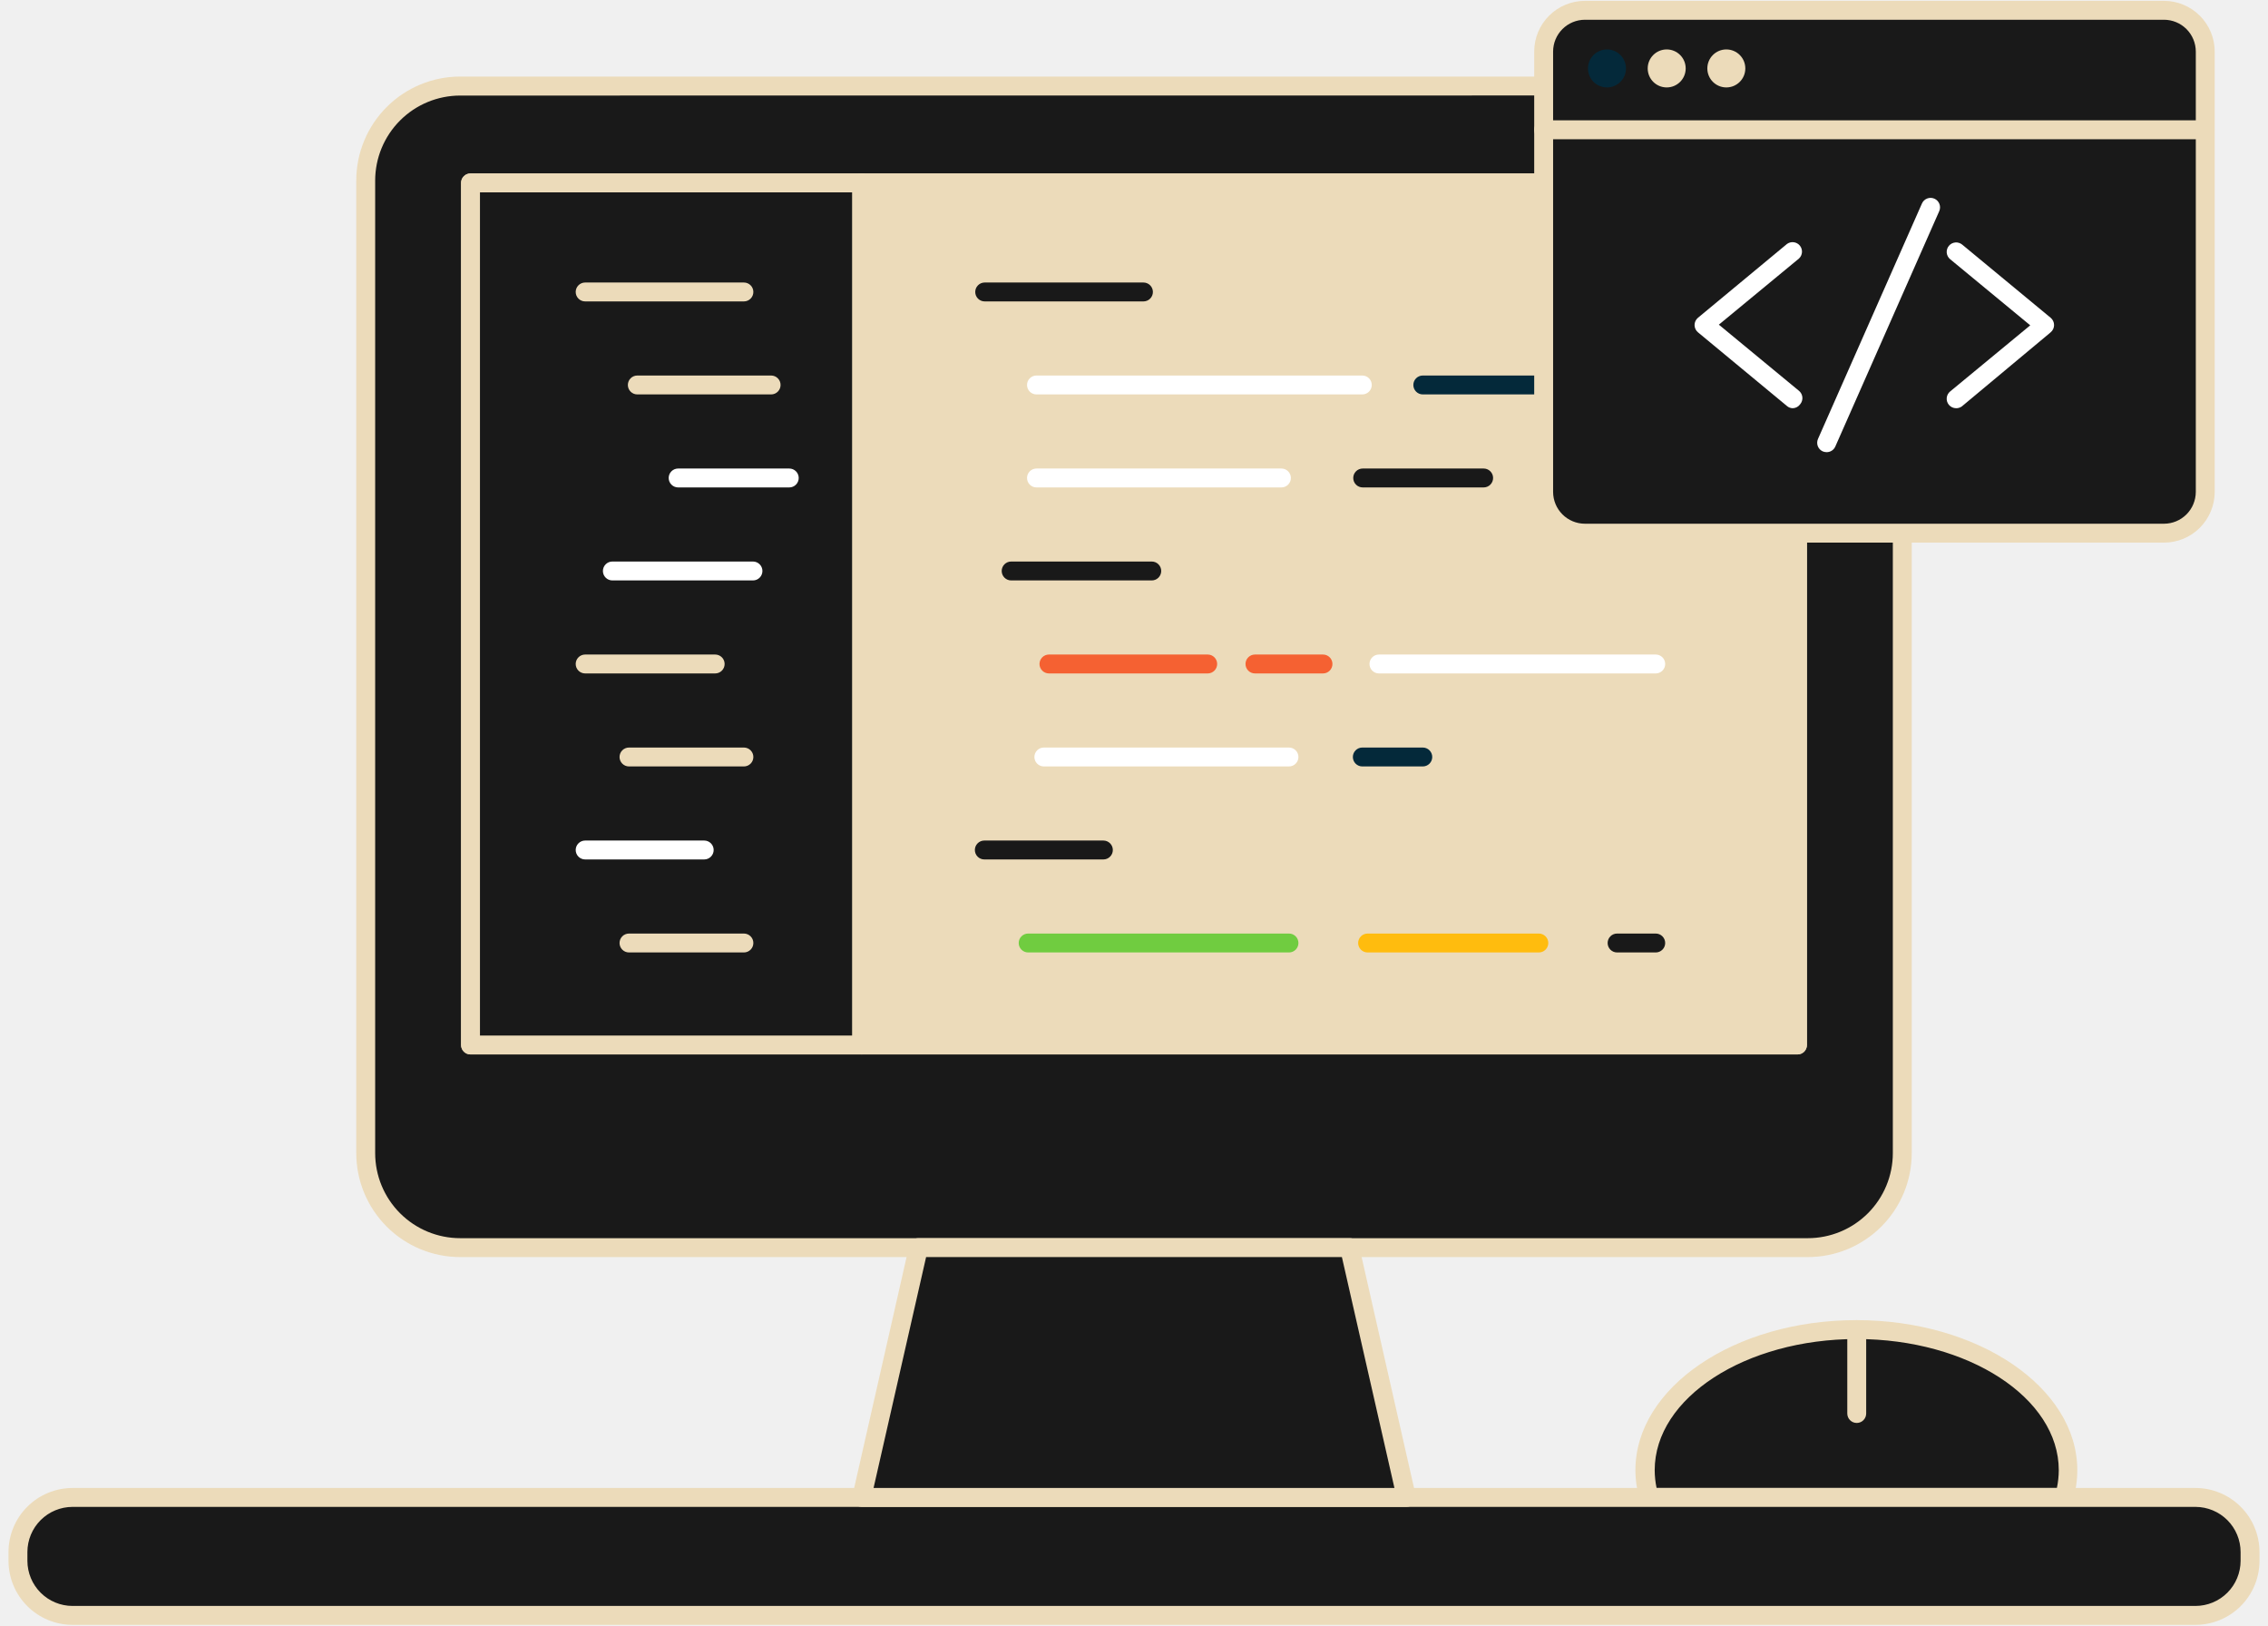
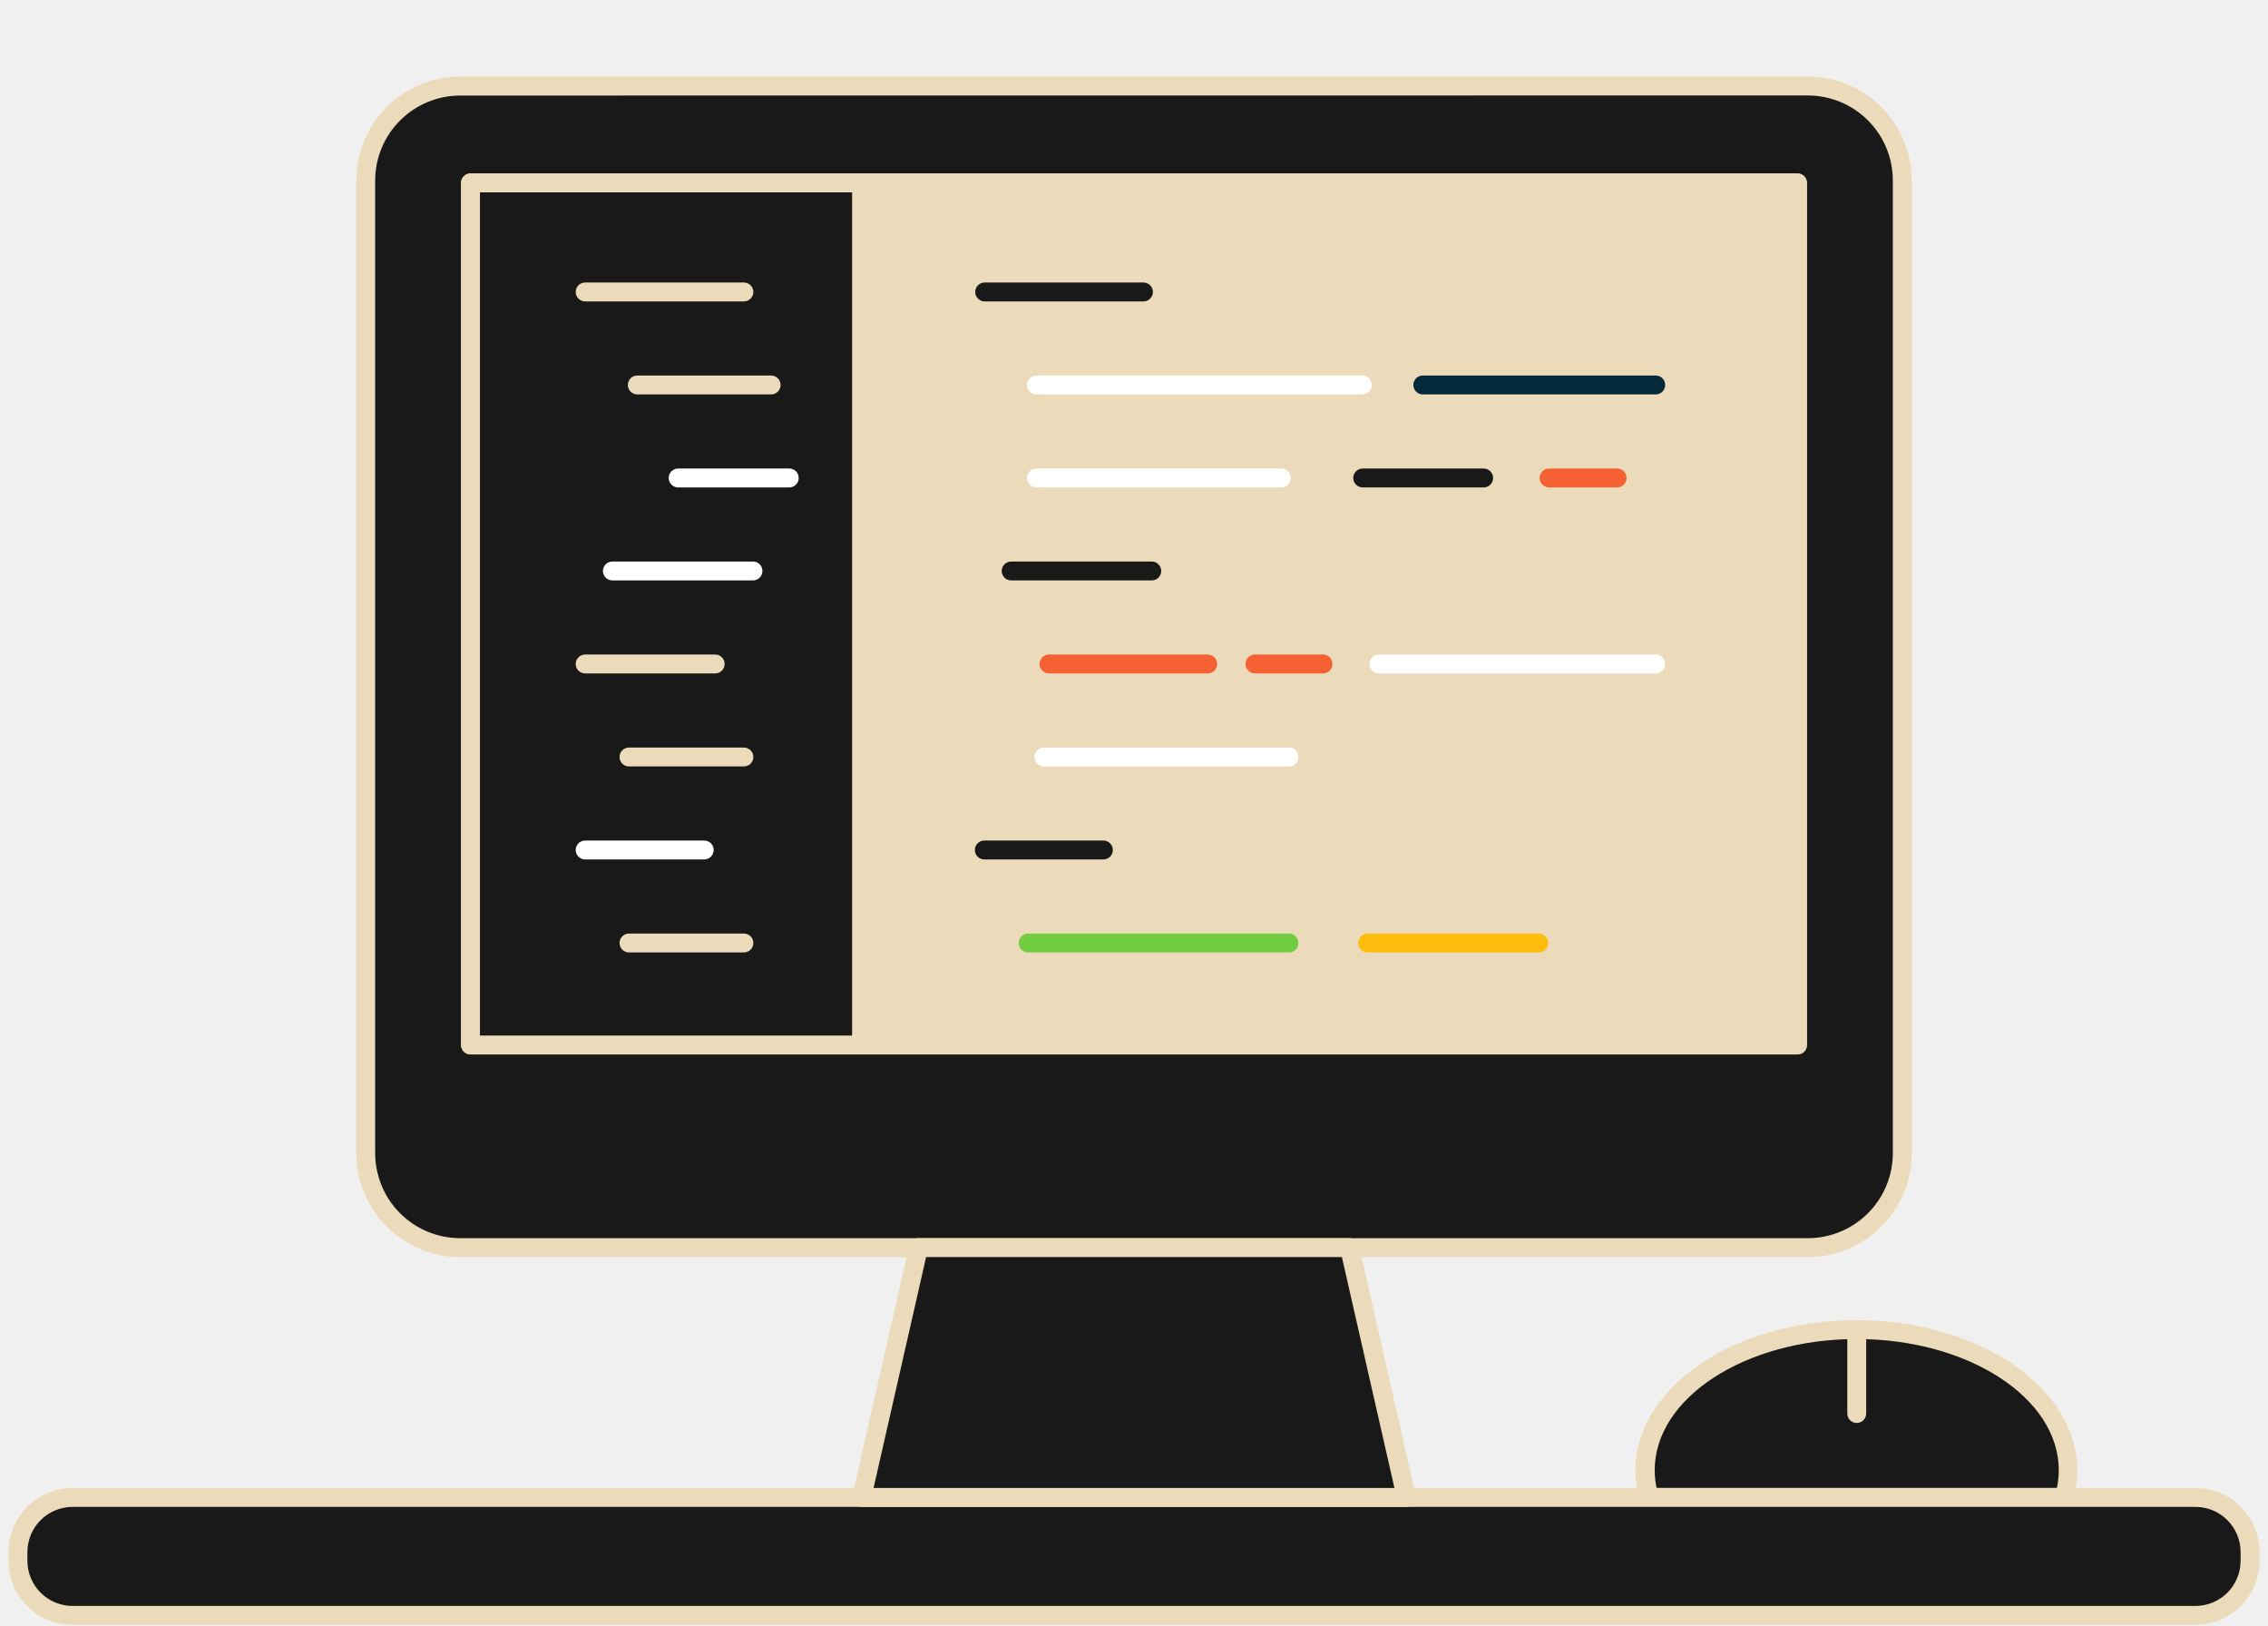
<svg xmlns="http://www.w3.org/2000/svg" width="240" height="172" viewBox="0 0 240 172" fill="none">
  <path d="M218.44 158.43C218.715 157.495 218.856 156.525 218.86 155.55C218.86 147.33 208.86 140.67 196.48 140.67C184.1 140.67 174.1 147.33 174.1 155.55C174.102 156.526 174.247 157.496 174.53 158.43H218.44Z" fill="#191919" />
  <path d="M218.44 159.43H174.53C174.307 159.439 174.087 159.373 173.906 159.242C173.725 159.112 173.592 158.924 173.53 158.71C173.223 157.685 173.065 156.62 173.06 155.55C173.06 146.79 183.55 139.67 196.44 139.67C209.33 139.67 219.82 146.79 219.82 155.55C219.82 156.621 219.661 157.686 219.35 158.71C219.292 158.91 219.173 159.086 219.01 159.215C218.847 159.345 218.648 159.42 218.44 159.43ZM175.3 157.43H217.66C217.79 156.812 217.857 156.182 217.86 155.55C217.86 147.89 208.27 141.67 196.48 141.67C184.69 141.67 175.1 147.89 175.1 155.55C175.103 156.182 175.17 156.812 175.3 157.43Z" fill="#ECDBBA" />
  <path d="M196.48 150.55C196.215 150.55 195.96 150.445 195.773 150.257C195.585 150.07 195.48 149.815 195.48 149.55V140.67C195.48 140.405 195.585 140.15 195.773 139.963C195.96 139.775 196.215 139.67 196.48 139.67C196.745 139.67 197 139.775 197.187 139.963C197.375 140.15 197.48 140.405 197.48 140.67V149.55C197.48 149.815 197.375 150.07 197.187 150.257C197 150.445 196.745 150.55 196.48 150.55Z" fill="#ECDBBA" />
  <path d="M232.33 158.43H7.67C4.483 158.43 1.9 161.013 1.9 164.2V165.14C1.9 168.327 4.483 170.91 7.67 170.91H232.33C235.517 170.91 238.1 168.327 238.1 165.14V164.2C238.1 161.013 235.517 158.43 232.33 158.43Z" fill="#191919" />
  <path d="M232.33 171.91H7.67C5.875 171.907 4.155 171.193 2.886 169.924C1.617 168.655 0.903 166.935 0.9 165.14V164.2C0.903 162.405 1.617 160.685 2.886 159.416C4.155 158.147 5.875 157.433 7.67 157.43H232.33C234.125 157.433 235.845 158.147 237.114 159.416C238.383 160.685 239.097 162.405 239.1 164.2V165.14C239.097 166.935 238.383 168.655 237.114 169.924C235.845 171.193 234.125 171.907 232.33 171.91ZM7.67 159.43C6.406 159.433 5.194 159.936 4.3 160.83C3.406 161.724 2.903 162.936 2.9 164.2V165.14C2.903 166.404 3.406 167.616 4.3 168.51C5.194 169.404 6.406 169.907 7.67 169.91H232.33C233.594 169.907 234.806 169.404 235.7 168.51C236.594 167.616 237.097 166.404 237.1 165.14V164.2C237.097 162.936 236.594 161.724 235.7 160.83C234.806 159.936 233.594 159.433 232.33 159.43H7.67Z" fill="#ECDBBA" />
  <path d="M191.3 9.11H48.7C43.183 9.11 38.71 13.583 38.71 19.1V122.01C38.71 127.527 43.183 132 48.7 132H191.3C196.817 132 201.29 127.527 201.29 122.01V19.1C201.29 13.583 196.817 9.11 191.3 9.11Z" fill="#191919" />
  <path d="M191.3 133H48.7C45.783 133 42.985 131.841 40.922 129.778C38.859 127.715 37.7 124.917 37.7 122V19.1C37.7 16.183 38.859 13.385 40.922 11.322C42.985 9.259 45.783 8.1 48.7 8.1H191.3C194.217 8.1 197.015 9.259 199.078 11.322C201.141 13.385 202.3 16.183 202.3 19.1V122C202.3 124.917 201.141 127.715 199.078 129.778C197.015 131.841 194.217 133 191.3 133ZM48.7 10.11C46.313 10.11 44.024 11.058 42.336 12.746C40.648 14.434 39.7 16.723 39.7 19.11V122C39.7 124.387 40.648 126.676 42.336 128.364C44.024 130.052 46.313 131 48.7 131H191.3C193.687 131 195.976 130.052 197.664 128.364C199.352 126.676 200.3 124.387 200.3 122V19.1C200.3 16.713 199.352 14.424 197.664 12.736C195.976 11.048 193.687 10.1 191.3 10.1L48.7 10.11Z" fill="#ECDBBA" />
  <path d="M148.82 158.43H91.18L97.2 132H142.8L148.82 158.43Z" fill="#191919" />
  <path d="M148.82 159.43H91.18C91.03 159.429 90.882 159.395 90.747 159.329C90.612 159.263 90.493 159.168 90.4 159.05C90.308 158.933 90.243 158.797 90.21 158.651C90.177 158.506 90.177 158.355 90.21 158.21L96.21 131.78C96.261 131.554 96.388 131.353 96.57 131.211C96.753 131.069 96.979 130.994 97.21 131H142.81C143.041 130.994 143.267 131.069 143.449 131.211C143.632 131.353 143.759 131.554 143.81 131.78L149.81 158.21C149.843 158.355 149.843 158.506 149.81 158.651C149.777 158.797 149.712 158.933 149.62 159.05C149.525 159.171 149.403 159.267 149.264 159.333C149.126 159.399 148.974 159.432 148.82 159.43ZM92.44 157.43H147.56L142 133H98L92.44 157.43Z" fill="#ECDBBA" />
  <path d="M190.2 19.35H49.79V110.56H190.2V19.35Z" fill="#191919" />
  <path d="M190.21 111.56H49.79C49.525 111.56 49.27 111.455 49.083 111.267C48.895 111.08 48.79 110.825 48.79 110.56V19.35C48.79 19.085 48.895 18.83 49.083 18.643C49.27 18.455 49.525 18.35 49.79 18.35H190.21C190.475 18.35 190.729 18.455 190.917 18.643C191.104 18.83 191.21 19.085 191.21 19.35V110.56C191.21 110.825 191.104 111.08 190.917 111.267C190.729 111.455 190.475 111.56 190.21 111.56ZM50.79 109.56H189.21V20.35H50.79V109.56Z" fill="#ECDBBA" />
  <path d="M91.18 19.35H49.79V110.56H91.18V19.35Z" fill="#191919" />
  <path d="M91.18 111.56H49.79C49.525 111.56 49.27 111.455 49.083 111.267C48.895 111.08 48.79 110.825 48.79 110.56V19.35C48.79 19.085 48.895 18.83 49.083 18.643C49.27 18.455 49.525 18.35 49.79 18.35H91.18C91.445 18.35 91.699 18.455 91.887 18.643C92.074 18.83 92.18 19.085 92.18 19.35V110.56C92.18 110.825 92.074 111.08 91.887 111.267C91.699 111.455 91.445 111.56 91.18 111.56ZM50.79 109.56H90.18V20.35H50.79V109.56Z" fill="#ECDBBA" />
  <path d="M190.2 19.35H91.18V110.56H190.2V19.35Z" fill="#ECDBBA" />
  <path d="M190.21 111.56H91.21C90.945 111.56 90.69 111.455 90.503 111.267C90.315 111.08 90.21 110.825 90.21 110.56V19.35C90.21 19.085 90.315 18.83 90.503 18.643C90.69 18.455 90.945 18.35 91.21 18.35H190.21C190.475 18.35 190.73 18.455 190.917 18.643C191.105 18.83 191.21 19.085 191.21 19.35V110.56C191.21 110.825 191.105 111.08 190.917 111.267C190.73 111.455 190.475 111.56 190.21 111.56ZM92.21 109.56H189.21V20.35H92.21V109.56Z" fill="#ECDBBA" />
  <path d="M78.72 31.89H61.92C61.655 31.89 61.4 31.785 61.213 31.597C61.025 31.41 60.92 31.155 60.92 30.89C60.92 30.625 61.025 30.37 61.213 30.183C61.4 29.995 61.655 29.89 61.92 29.89H78.72C78.985 29.89 79.24 29.995 79.427 30.183C79.615 30.37 79.72 30.625 79.72 30.89C79.72 31.155 79.615 31.41 79.427 31.597C79.24 31.785 78.985 31.89 78.72 31.89Z" fill="#ECDBBA" />
  <path d="M81.6 41.73H67.44C67.175 41.73 66.92 41.625 66.733 41.437C66.545 41.25 66.44 40.995 66.44 40.73C66.44 40.465 66.545 40.21 66.733 40.023C66.92 39.835 67.175 39.73 67.44 39.73H81.6C81.865 39.73 82.12 39.835 82.307 40.023C82.495 40.21 82.6 40.465 82.6 40.73C82.6 40.995 82.495 41.25 82.307 41.437C82.12 41.625 81.865 41.73 81.6 41.73Z" fill="#ECDBBA" />
  <path d="M83.52 51.57H71.76C71.495 51.57 71.24 51.465 71.053 51.277C70.865 51.09 70.76 50.835 70.76 50.57C70.76 50.305 70.865 50.05 71.053 49.863C71.24 49.675 71.495 49.57 71.76 49.57H83.52C83.785 49.57 84.04 49.675 84.227 49.863C84.415 50.05 84.52 50.305 84.52 50.57C84.52 50.835 84.415 51.09 84.227 51.277C84.04 51.465 83.785 51.57 83.52 51.57Z" fill="white" />
  <path d="M79.68 61.41H64.8C64.535 61.41 64.28 61.305 64.093 61.117C63.905 60.93 63.8 60.675 63.8 60.41C63.8 60.145 63.905 59.89 64.093 59.703C64.28 59.515 64.535 59.41 64.8 59.41H79.68C79.945 59.41 80.199 59.515 80.387 59.703C80.574 59.89 80.68 60.145 80.68 60.41C80.68 60.675 80.574 60.93 80.387 61.117C80.199 61.305 79.945 61.41 79.68 61.41Z" fill="white" />
  <path d="M75.68 71.25H61.92C61.655 71.25 61.4 71.145 61.213 70.957C61.025 70.77 60.92 70.515 60.92 70.25C60.92 69.985 61.025 69.73 61.213 69.543C61.4 69.355 61.655 69.25 61.92 69.25H75.68C75.945 69.25 76.2 69.355 76.387 69.543C76.575 69.73 76.68 69.985 76.68 70.25C76.68 70.515 76.575 70.77 76.387 70.957C76.2 71.145 75.945 71.25 75.68 71.25Z" fill="#ECDBBA" />
  <path d="M78.72 81.09H66.56C66.295 81.09 66.04 80.985 65.853 80.797C65.665 80.61 65.56 80.355 65.56 80.09C65.56 79.825 65.665 79.57 65.853 79.383C66.04 79.195 66.295 79.09 66.56 79.09H78.72C78.985 79.09 79.239 79.195 79.427 79.383C79.615 79.57 79.72 79.825 79.72 80.09C79.72 80.355 79.615 80.61 79.427 80.797C79.239 80.985 78.985 81.09 78.72 81.09Z" fill="#ECDBBA" />
  <path d="M74.52 90.93H61.92C61.655 90.93 61.4 90.825 61.213 90.637C61.025 90.45 60.92 90.195 60.92 89.93C60.92 89.665 61.025 89.41 61.213 89.223C61.4 89.035 61.655 88.93 61.92 88.93H74.52C74.785 88.93 75.04 89.035 75.227 89.223C75.415 89.41 75.52 89.665 75.52 89.93C75.52 90.195 75.415 90.45 75.227 90.637C75.04 90.825 74.785 90.93 74.52 90.93Z" fill="white" />
  <path d="M78.72 100.77H66.56C66.295 100.77 66.04 100.665 65.853 100.477C65.665 100.29 65.56 100.035 65.56 99.77C65.56 99.505 65.665 99.25 65.853 99.063C66.04 98.875 66.295 98.77 66.56 98.77H78.72C78.985 98.77 79.239 98.875 79.427 99.063C79.615 99.25 79.72 99.505 79.72 99.77C79.72 100.035 79.615 100.29 79.427 100.477C79.239 100.665 78.985 100.77 78.72 100.77Z" fill="#ECDBBA" />
  <path d="M121 31.89H104.2C103.935 31.89 103.68 31.785 103.493 31.597C103.305 31.41 103.2 31.155 103.2 30.89C103.2 30.625 103.305 30.37 103.493 30.183C103.68 29.995 103.935 29.89 104.2 29.89H121C121.265 29.89 121.52 29.995 121.707 30.183C121.895 30.37 122 30.625 122 30.89C122 31.155 121.895 31.41 121.707 31.597C121.52 31.785 121.265 31.89 121 31.89Z" fill="#191919" />
  <path d="M144.16 41.73H109.68C109.415 41.73 109.16 41.625 108.973 41.437C108.785 41.25 108.68 40.995 108.68 40.73C108.68 40.465 108.785 40.21 108.973 40.023C109.16 39.835 109.415 39.73 109.68 39.73H144.16C144.425 39.73 144.68 39.835 144.867 40.023C145.055 40.21 145.16 40.465 145.16 40.73C145.16 40.995 145.055 41.25 144.867 41.437C144.68 41.625 144.425 41.73 144.16 41.73Z" fill="white" />
  <path d="M135.6 51.57H109.68C109.415 51.57 109.16 51.465 108.973 51.277C108.785 51.09 108.68 50.835 108.68 50.57C108.68 50.305 108.785 50.05 108.973 49.863C109.16 49.675 109.415 49.57 109.68 49.57H135.6C135.865 49.57 136.12 49.675 136.307 49.863C136.495 50.05 136.6 50.305 136.6 50.57C136.6 50.835 136.495 51.09 136.307 51.277C136.12 51.465 135.865 51.57 135.6 51.57Z" fill="white" />
  <path d="M121.92 61.41H107C106.735 61.41 106.48 61.305 106.293 61.117C106.105 60.93 106 60.675 106 60.41C106 60.145 106.105 59.89 106.293 59.703C106.48 59.515 106.735 59.41 107 59.41H121.88C122.145 59.41 122.4 59.515 122.587 59.703C122.775 59.89 122.88 60.145 122.88 60.41C122.88 60.675 122.775 60.93 122.587 61.117C122.4 61.305 122.145 61.41 121.88 61.41H121.92Z" fill="#191919" />
  <path d="M127.84 71.25H111C110.735 71.25 110.48 71.145 110.293 70.957C110.105 70.77 110 70.515 110 70.25C110 69.985 110.105 69.73 110.293 69.543C110.48 69.355 110.735 69.25 111 69.25H127.8C128.065 69.25 128.32 69.355 128.507 69.543C128.695 69.73 128.8 69.985 128.8 70.25C128.8 70.515 128.695 70.77 128.507 70.957C128.32 71.145 128.065 71.25 127.8 71.25H127.84Z" fill="#F56132" />
  <path d="M136.4 81.09H110.46C110.195 81.09 109.94 80.985 109.753 80.797C109.565 80.61 109.46 80.355 109.46 80.09C109.46 79.825 109.565 79.57 109.753 79.383C109.94 79.195 110.195 79.09 110.46 79.09H136.4C136.665 79.09 136.92 79.195 137.107 79.383C137.295 79.57 137.4 79.825 137.4 80.09C137.4 80.355 137.295 80.61 137.107 80.797C136.92 80.985 136.665 81.09 136.4 81.09Z" fill="white" />
  <path d="M116.76 90.93H104.16C103.895 90.93 103.64 90.825 103.453 90.637C103.265 90.45 103.16 90.195 103.16 89.93C103.16 89.665 103.265 89.41 103.453 89.223C103.64 89.035 103.895 88.93 104.16 88.93H116.76C117.025 88.93 117.279 89.035 117.467 89.223C117.655 89.41 117.76 89.665 117.76 89.93C117.76 90.195 117.655 90.45 117.467 90.637C117.279 90.825 117.025 90.93 116.76 90.93Z" fill="#191919" />
  <path d="M136.4 100.77H108.8C108.535 100.77 108.28 100.665 108.093 100.477C107.905 100.29 107.8 100.035 107.8 99.77C107.8 99.505 107.905 99.25 108.093 99.063C108.28 98.875 108.535 98.77 108.8 98.77H136.4C136.665 98.77 136.919 98.875 137.107 99.063C137.294 99.25 137.4 99.505 137.4 99.77C137.4 100.035 137.294 100.29 137.107 100.477C136.919 100.665 136.665 100.77 136.4 100.77Z" fill="#70CC40" />
  <path d="M162.84 100.77H144.72C144.455 100.77 144.2 100.665 144.013 100.477C143.825 100.29 143.72 100.035 143.72 99.77C143.72 99.505 143.825 99.25 144.013 99.063C144.2 98.875 144.455 98.77 144.72 98.77H162.84C163.105 98.77 163.36 98.875 163.547 99.063C163.735 99.25 163.84 99.505 163.84 99.77C163.84 100.035 163.735 100.29 163.547 100.477C163.36 100.665 163.105 100.77 162.84 100.77Z" fill="#FFBC0E" />
  <path d="M157 51.57H144.2C143.935 51.57 143.68 51.465 143.493 51.277C143.305 51.09 143.2 50.835 143.2 50.57C143.2 50.305 143.305 50.05 143.493 49.863C143.68 49.675 143.935 49.57 144.2 49.57H157C157.265 49.57 157.52 49.675 157.707 49.863C157.895 50.05 158 50.305 158 50.57C158 50.835 157.895 51.09 157.707 51.277C157.52 51.465 157.265 51.57 157 51.57Z" fill="#191919" />
  <path d="M175.21 41.73H150.56C150.295 41.73 150.04 41.625 149.853 41.437C149.665 41.25 149.56 40.995 149.56 40.73C149.56 40.465 149.665 40.21 149.853 40.023C150.04 39.835 150.295 39.73 150.56 39.73H175.21C175.475 39.73 175.729 39.835 175.917 40.023C176.104 40.21 176.21 40.465 176.21 40.73C176.21 40.995 176.104 41.25 175.917 41.437C175.729 41.625 175.475 41.73 175.21 41.73Z" fill="#04293A" />
  <path d="M171.12 51.57H163.92C163.655 51.57 163.4 51.465 163.213 51.277C163.025 51.09 162.92 50.835 162.92 50.57C162.92 50.305 163.025 50.05 163.213 49.863C163.4 49.675 163.655 49.57 163.92 49.57H171.12C171.385 49.57 171.639 49.675 171.827 49.863C172.015 50.05 172.12 50.305 172.12 50.57C172.12 50.835 172.015 51.09 171.827 51.277C171.639 51.465 171.385 51.57 171.12 51.57Z" fill="#F56132" />
  <path d="M140 71.25H132.8C132.535 71.25 132.28 71.145 132.093 70.957C131.905 70.77 131.8 70.515 131.8 70.25C131.8 69.985 131.905 69.73 132.093 69.543C132.28 69.355 132.535 69.25 132.8 69.25H140C140.265 69.25 140.519 69.355 140.707 69.543C140.894 69.73 141 69.985 141 70.25C141 70.515 140.894 70.77 140.707 70.957C140.519 71.145 140.265 71.25 140 71.25Z" fill="#F56132" />
  <path d="M175.21 71.25H145.92C145.655 71.25 145.4 71.145 145.213 70.957C145.025 70.77 144.92 70.515 144.92 70.25C144.92 69.985 145.025 69.73 145.213 69.543C145.4 69.355 145.655 69.25 145.92 69.25H175.21C175.475 69.25 175.73 69.355 175.917 69.543C176.105 69.73 176.21 69.985 176.21 70.25C176.21 70.515 176.105 70.77 175.917 70.957C175.73 71.145 175.475 71.25 175.21 71.25Z" fill="white" />
-   <path d="M150.56 81.09H144.16C143.895 81.09 143.64 80.985 143.453 80.797C143.265 80.61 143.16 80.355 143.16 80.09C143.16 79.825 143.265 79.57 143.453 79.383C143.64 79.195 143.895 79.09 144.16 79.09H150.56C150.825 79.09 151.079 79.195 151.267 79.383C151.455 79.57 151.56 79.825 151.56 80.09C151.56 80.355 151.455 80.61 151.267 80.797C151.079 80.985 150.825 81.09 150.56 81.09Z" fill="#04293A" />
-   <path d="M175.21 100.77H171.12C170.855 100.77 170.6 100.665 170.413 100.477C170.225 100.29 170.12 100.035 170.12 99.77C170.12 99.505 170.225 99.25 170.413 99.063C170.6 98.875 170.855 98.77 171.12 98.77H175.21C175.475 98.77 175.729 98.875 175.917 99.063C176.105 99.25 176.21 99.505 176.21 99.77C176.21 100.035 176.105 100.29 175.917 100.477C175.729 100.665 175.475 100.77 175.21 100.77Z" fill="#191919" />
-   <path d="M228.98 1.09H167.71C165.302 1.09 163.35 3.042 163.35 5.45V52.05C163.35 54.458 165.302 56.41 167.71 56.41H228.98C231.388 56.41 233.34 54.458 233.34 52.05V5.45C233.34 3.042 231.388 1.09 228.98 1.09Z" fill="#191919" />
-   <path d="M229 57.41H167.71C166.289 57.407 164.927 56.842 163.923 55.837C162.918 54.833 162.352 53.471 162.35 52.05V5.45C162.352 4.029 162.918 2.667 163.923 1.663C164.927 0.658 166.289 0.093 167.71 0.09H229C230.421 0.093 231.782 0.658 232.787 1.663C233.792 2.667 234.357 4.029 234.36 5.45V52.05C234.357 53.471 233.792 54.833 232.787 55.837C231.782 56.842 230.421 57.407 229 57.41ZM167.71 2.09C166.82 2.093 165.966 2.447 165.337 3.077C164.707 3.707 164.352 4.56 164.35 5.45V52.05C164.352 52.94 164.707 53.793 165.337 54.423C165.966 55.053 166.82 55.407 167.71 55.41H229C229.89 55.407 230.743 55.053 231.373 54.423C232.002 53.793 232.357 52.94 232.36 52.05V5.45C232.357 4.56 232.002 3.707 231.373 3.077C230.743 2.447 229.89 2.093 229 2.09H167.71Z" fill="#ECDBBA" />
-   <path d="M233.34 14.73H163.34C163.075 14.73 162.82 14.625 162.633 14.437C162.445 14.25 162.34 13.995 162.34 13.73C162.34 13.465 162.445 13.21 162.633 13.023C162.82 12.835 163.075 12.73 163.34 12.73H233.34C233.605 12.73 233.859 12.835 234.047 13.023C234.235 13.21 234.34 13.465 234.34 13.73C234.34 13.995 234.235 14.25 234.047 14.437C233.859 14.625 233.605 14.73 233.34 14.73Z" fill="#ECDBBA" />
-   <path d="M170.05 9.25C171.16 9.25 172.06 8.35 172.06 7.24C172.06 6.13 171.16 5.23 170.05 5.23C168.94 5.23 168.04 6.13 168.04 7.24C168.04 8.35 168.94 9.25 170.05 9.25Z" fill="#04293A" />
-   <path d="M176.37 9.25C177.48 9.25 178.38 8.35 178.38 7.24C178.38 6.13 177.48 5.23 176.37 5.23C175.26 5.23 174.36 6.13 174.36 7.24C174.36 8.35 175.26 9.25 176.37 9.25Z" fill="#ECDBBA" />
-   <path d="M182.68 9.25C183.79 9.25 184.69 8.35 184.69 7.24C184.69 6.13 183.79 5.23 182.68 5.23C181.57 5.23 180.67 6.13 180.67 7.24C180.67 8.35 181.57 9.25 182.68 9.25Z" fill="#ECDBBA" />
-   <path d="M189.73 43.19C189.499 43.193 189.274 43.111 189.1 42.96L179.68 35.16C179.567 35.066 179.475 34.949 179.413 34.815C179.35 34.682 179.318 34.537 179.318 34.39C179.318 34.243 179.35 34.098 179.413 33.965C179.475 33.831 179.567 33.714 179.68 33.62L189.1 25.81C189.306 25.661 189.561 25.595 189.813 25.628C190.066 25.66 190.296 25.787 190.458 25.983C190.62 26.18 190.701 26.43 190.685 26.684C190.668 26.938 190.556 27.176 190.37 27.35L181.89 34.35L190.37 41.35C190.471 41.434 190.555 41.537 190.616 41.653C190.677 41.77 190.715 41.897 190.727 42.028C190.739 42.159 190.726 42.291 190.686 42.417C190.647 42.542 190.584 42.659 190.5 42.76C190.413 42.886 190.298 42.99 190.165 43.065C190.031 43.139 189.883 43.182 189.73 43.19Z" fill="white" />
-   <path d="M207 43.19C206.853 43.19 206.708 43.158 206.575 43.096C206.442 43.034 206.324 42.943 206.23 42.83C206.146 42.729 206.082 42.612 206.043 42.487C206.004 42.361 205.99 42.229 206.002 42.098C206.014 41.967 206.052 41.84 206.113 41.723C206.175 41.607 206.259 41.504 206.36 41.42L214.84 34.42L206.36 27.42C206.259 27.336 206.175 27.233 206.114 27.116C206.053 27 206.015 26.873 206.003 26.742C205.991 26.611 206.005 26.479 206.044 26.353C206.082 26.228 206.146 26.111 206.23 26.01C206.314 25.909 206.417 25.825 206.533 25.764C206.65 25.703 206.777 25.665 206.908 25.653C207.039 25.641 207.171 25.655 207.296 25.694C207.422 25.733 207.539 25.796 207.64 25.88L217 33.62C217.113 33.714 217.204 33.831 217.267 33.965C217.329 34.098 217.362 34.243 217.362 34.39C217.362 34.537 217.329 34.682 217.267 34.815C217.204 34.949 217.113 35.066 217 35.16L207.6 43C207.425 43.126 207.215 43.193 207 43.19Z" fill="white" />
-   <path d="M193.29 47.84C193.153 47.838 193.017 47.81 192.89 47.76C192.77 47.707 192.661 47.631 192.57 47.535C192.48 47.44 192.409 47.328 192.361 47.206C192.314 47.083 192.291 46.952 192.294 46.821C192.297 46.69 192.327 46.56 192.38 46.44L203.38 21.53C203.433 21.41 203.509 21.301 203.604 21.21C203.699 21.12 203.811 21.049 203.934 21.001C204.057 20.954 204.187 20.931 204.319 20.934C204.45 20.938 204.58 20.967 204.7 21.02C204.82 21.073 204.929 21.149 205.019 21.244C205.11 21.34 205.181 21.452 205.228 21.574C205.276 21.697 205.299 21.828 205.295 21.959C205.292 22.09 205.263 22.22 205.21 22.34L194.21 47.25C194.13 47.427 194.001 47.577 193.838 47.682C193.674 47.787 193.484 47.842 193.29 47.84Z" fill="white" />
</svg>
